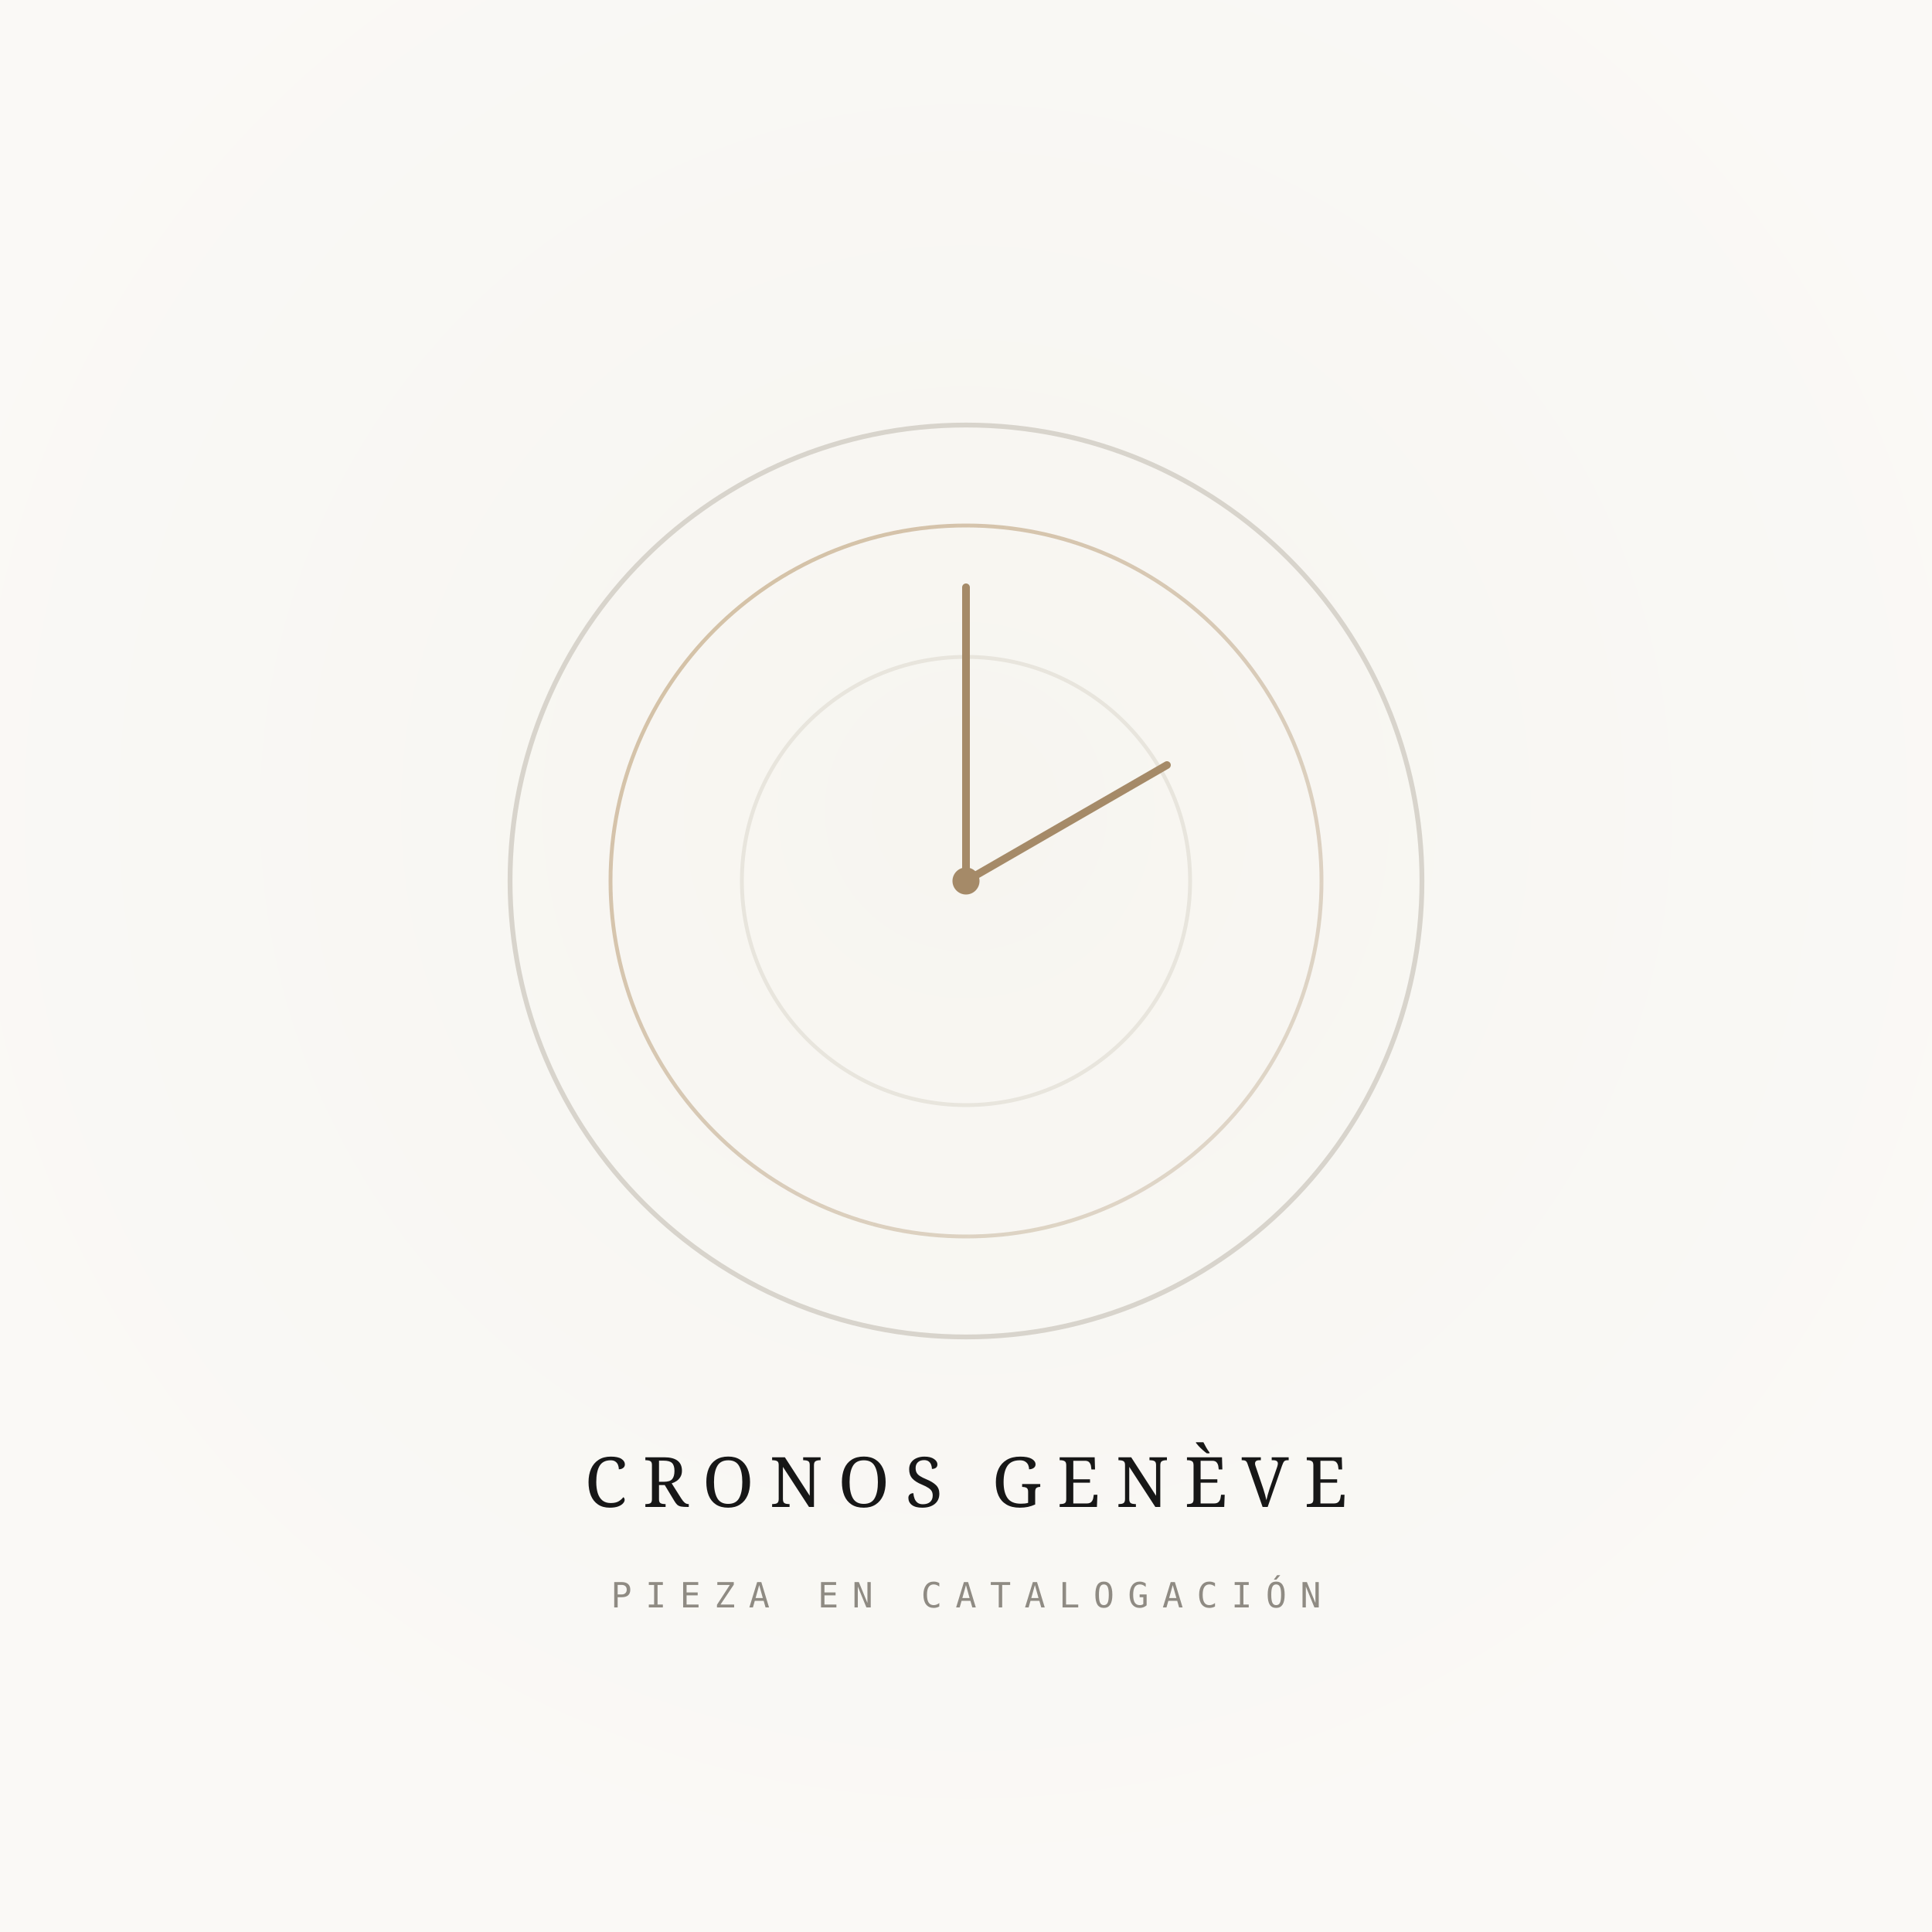
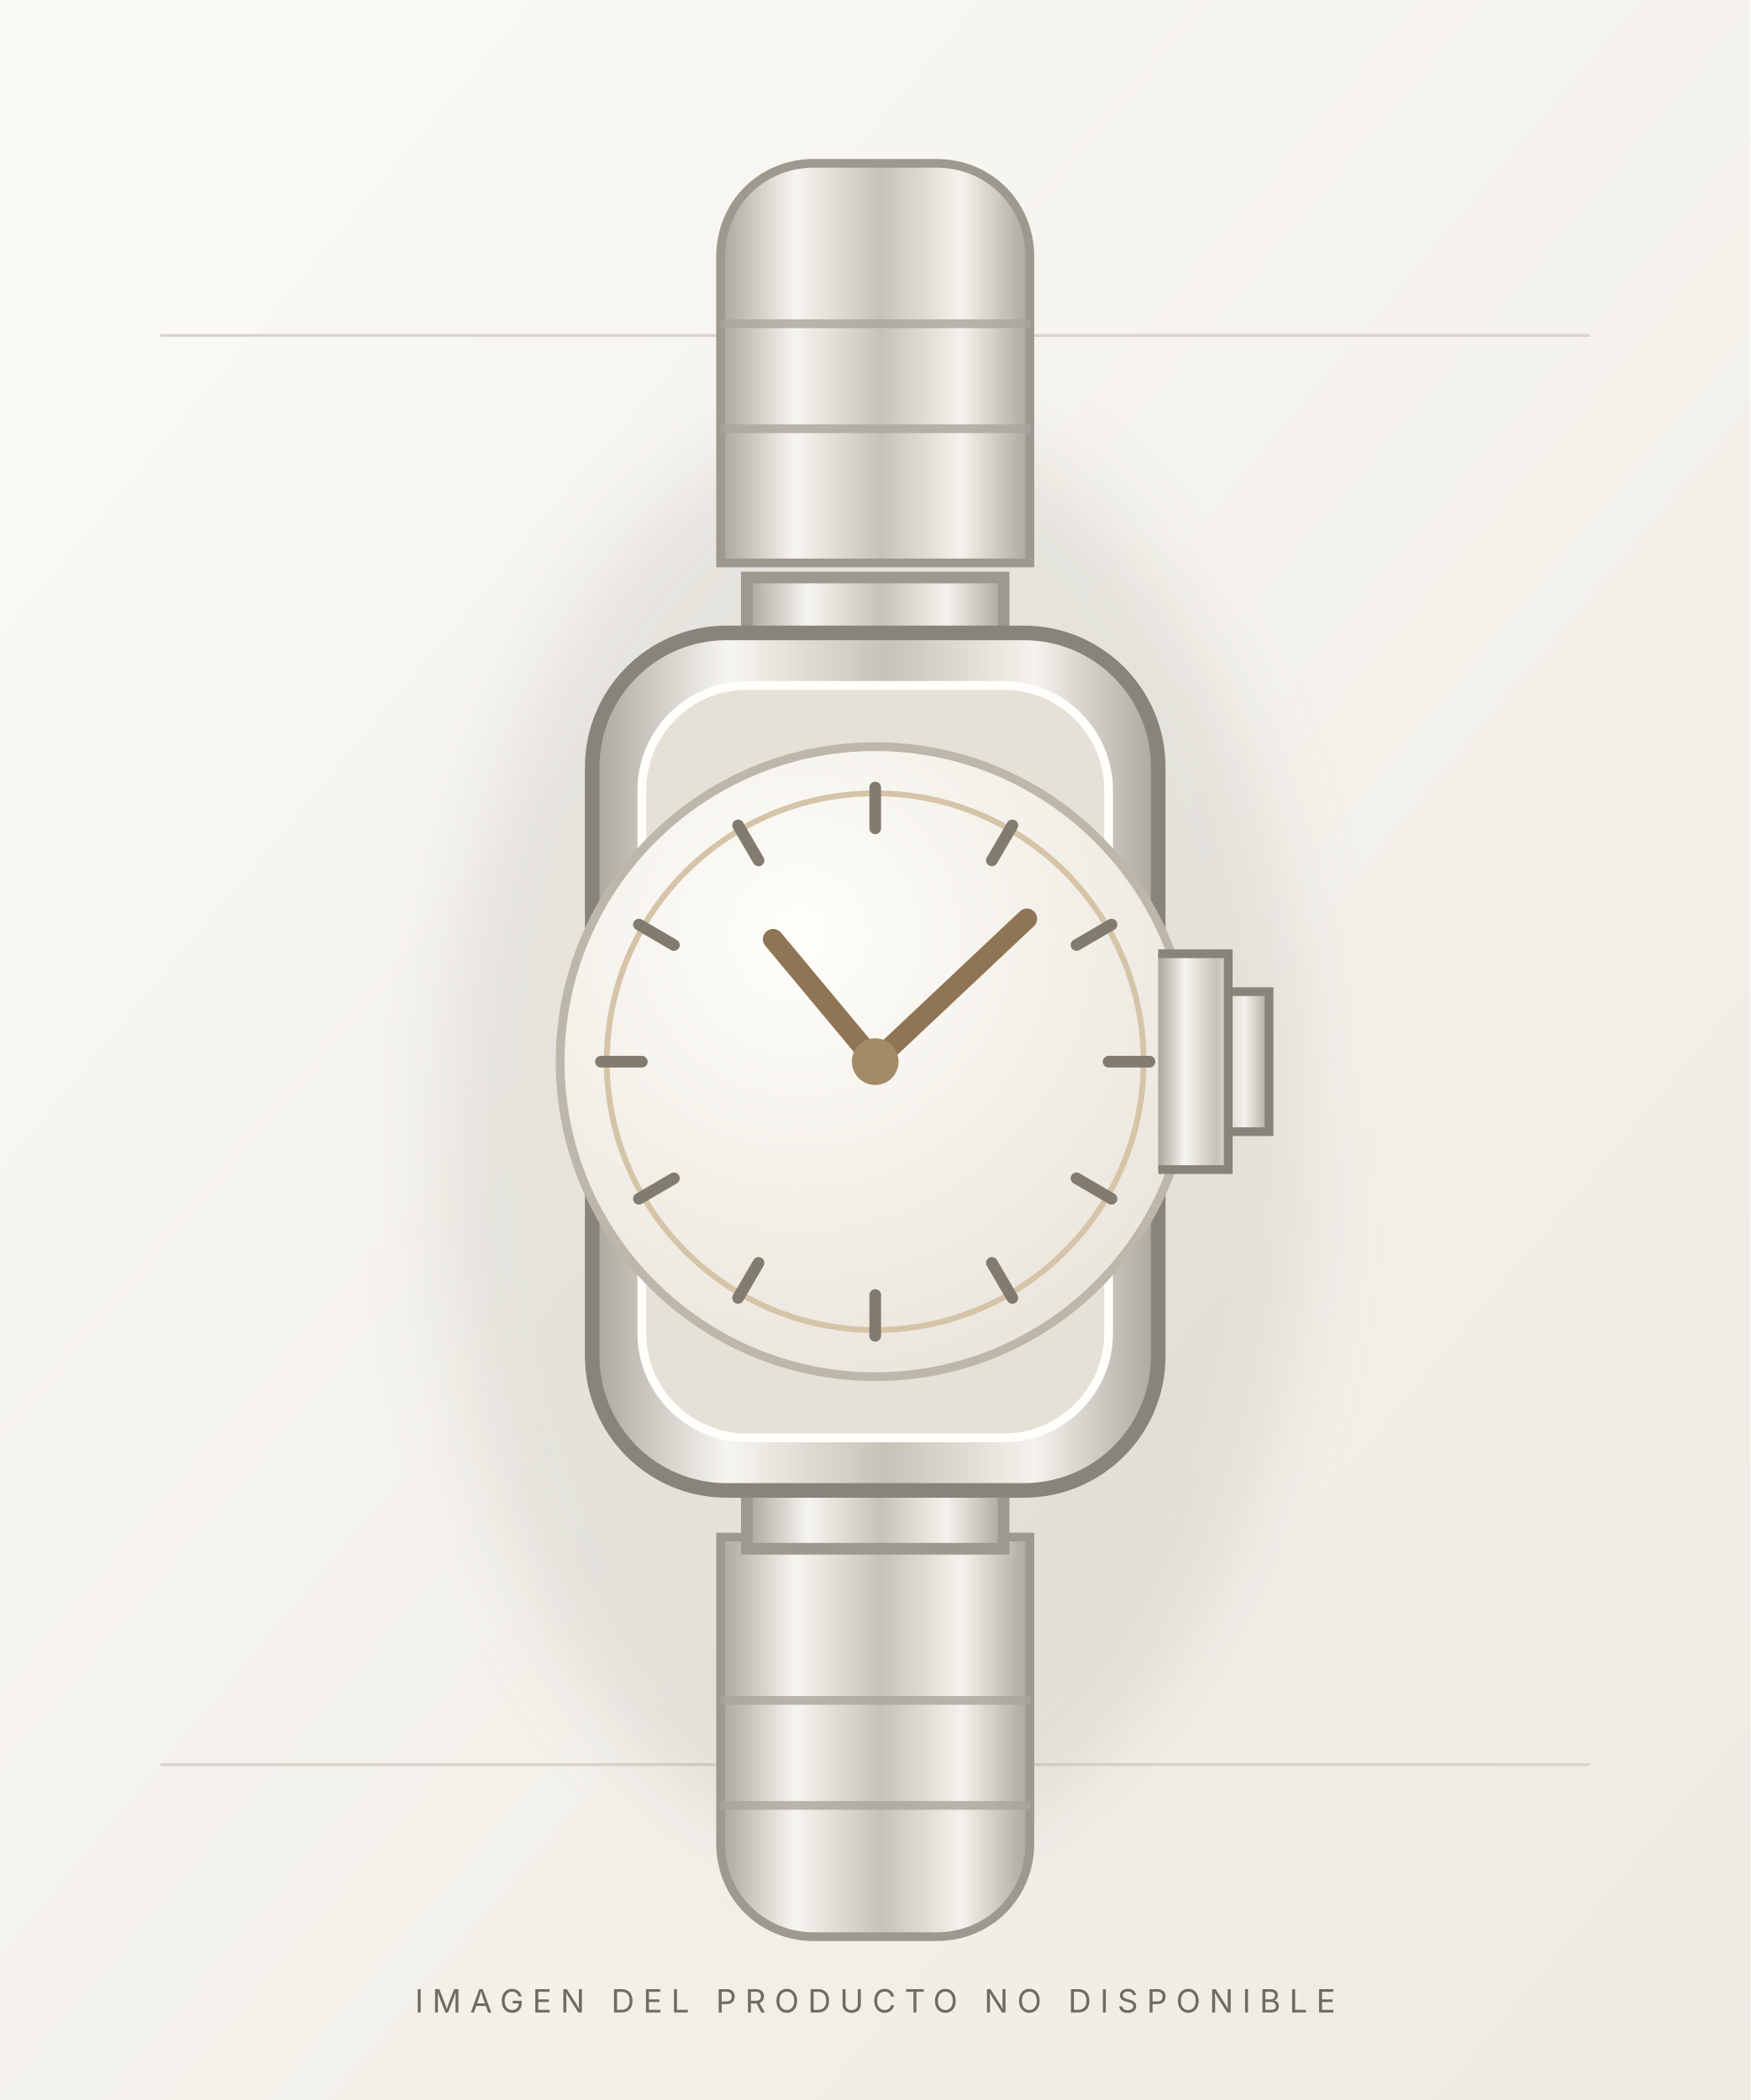
- <svg xmlns="http://www.w3.org/2000/svg" viewBox="0 0 500 500" width="500" height="500">
+ <svg xmlns="http://www.w3.org/2000/svg" viewBox="0 0 600 720" role="img" aria-labelledby="title desc">
  <defs>
-     <radialGradient id="pGlow" cx="50%" cy="42%" r="58%">
-       <stop offset="0%" stop-color="#F7F5F0" />
-       <stop offset="100%" stop-color="#FAF9F6" />
+     <linearGradient id="background" x1="0" y1="0" x2="1" y2="1">
+       <stop offset="0" stop-color="#fbfaf7" />
+       <stop offset="1" stop-color="#eeeae2" />
+     </linearGradient>
+     <linearGradient id="metal" x1="0" y1="0" x2="1" y2="0">
+       <stop offset="0" stop-color="#aaa69d" />
+       <stop offset=".24" stop-color="#f7f5f0" />
+       <stop offset=".52" stop-color="#c7c2b8" />
+       <stop offset=".78" stop-color="#f5f2ed" />
+       <stop offset="1" stop-color="#aaa69d" />
+     </linearGradient>
+     <radialGradient id="dial" cx="38%" cy="30%" r="80%">
+       <stop offset="0" stop-color="#fffefa" />
+       <stop offset="1" stop-color="#e8e3da" />
    </radialGradient>
-     <linearGradient id="pGold" x1="0" y1="0" x2="1" y2="1">
-       <stop offset="0%" stop-color="#C5A880" stop-opacity="0.7" />
-       <stop offset="100%" stop-color="#A58A68" stop-opacity="0.25" />
-     </linearGradient>
+     <filter id="shadow" x="-.3" y="-.2" width="1.6" height="1.5">
+       <feGaussianBlur stdDeviation="13" />
+     </filter>
  </defs>
-   <rect width="500" height="500" fill="url(#pGlow)" />
-   <circle cx="250" cy="228" r="118" fill="none" stroke="#D8D4CC" stroke-width="1.25" />
-   <circle cx="250" cy="228" r="92" fill="none" stroke="url(#pGold)" stroke-width="1" />
-   <circle cx="250" cy="228" r="58" fill="none" stroke="#E8E5DD" stroke-width="1" />
-   <line x1="250" y1="228" x2="250" y2="152" stroke="#A58A68" stroke-width="2" stroke-linecap="round" />
-   <line x1="250" y1="228" x2="302" y2="198" stroke="#A58A68" stroke-width="2" stroke-linecap="round" />
-   <circle cx="250" cy="228" r="3.5" fill="#A58A68" />
-   <text x="250" y="390" font-family="Georgia, serif" font-size="18" letter-spacing="4" fill="#171717" text-anchor="middle">CRONOS GENÈVE</text>
-   <text x="250" y="416" font-family="ui-monospace, monospace" font-size="9" letter-spacing="3.5" fill="#8F8B83" text-anchor="middle">PIEZA EN CATALOGACIÓN</text>
+   <rect width="600" height="720" fill="url(#background)" />
+   <path d="M55 115h490M55 605h490" stroke="#d8d4cc" stroke-width="1" />
+   <ellipse cx="300" cy="390" rx="150" ry="250" fill="#817b70" opacity=".14" filter="url(#shadow)" />
+   <path d="M247 88c0-18 14-32 32-32h42c18 0 32 14 32 32v105H247z" fill="url(#metal)" stroke="#9e998f" stroke-width="3" />
+   <path d="M247 527h106v105c0 18-14 32-32 32h-42c-18 0-32-14-32-32z" fill="url(#metal)" stroke="#9e998f" stroke-width="3" />
+   <path d="M247 111h106M247 147h106M247 583h106M247 619h106" stroke="#aaa59b" stroke-width="3" opacity=".8" />
+   <path d="M256 198h88v333h-88z" fill="url(#metal)" stroke="#9e998f" stroke-width="4" />
+   <rect x="203" y="217" width="194" height="294" rx="46" fill="url(#metal)" stroke="#89847b" stroke-width="5" />
+   <rect x="220" y="235" width="160" height="258" rx="36" fill="#e6e1d7" stroke="#fffefa" stroke-width="3" />
+   <circle cx="300" cy="364" r="108" fill="url(#dial)" stroke="#bcb6ab" stroke-width="3" />
+   <circle cx="300" cy="364" r="92" fill="none" stroke="#d6c4a8" stroke-width="2" />
+   <g stroke="#827b70" stroke-width="4" stroke-linecap="round">
+     <path d="M300 270v14M347 283l-7 12M381 317l-12 7M394 364h-14M381 411l-12-7M347 445l-7-12M300 458v-14M253 445l7-12M219 411l12-7M206 364h14M219 317l12 7M253 283l7 12" />
+   </g>
+   <path d="M300 364l-35-42M300 364l52-49" fill="none" stroke="#8f7555" stroke-width="7" stroke-linecap="round" />
+   <circle cx="300" cy="364" r="8" fill="#a58a68" />
+   <path d="M397 327h24v74h-24M421 340h14v48h-14" fill="url(#metal)" stroke="#89847b" stroke-width="3" />
+   <text x="300" y="690" text-anchor="middle" fill="#6f6b64" font-family="Inter, Arial, sans-serif" font-size="11" letter-spacing="3">IMAGEN DEL PRODUCTO NO DISPONIBLE</text>
</svg>
